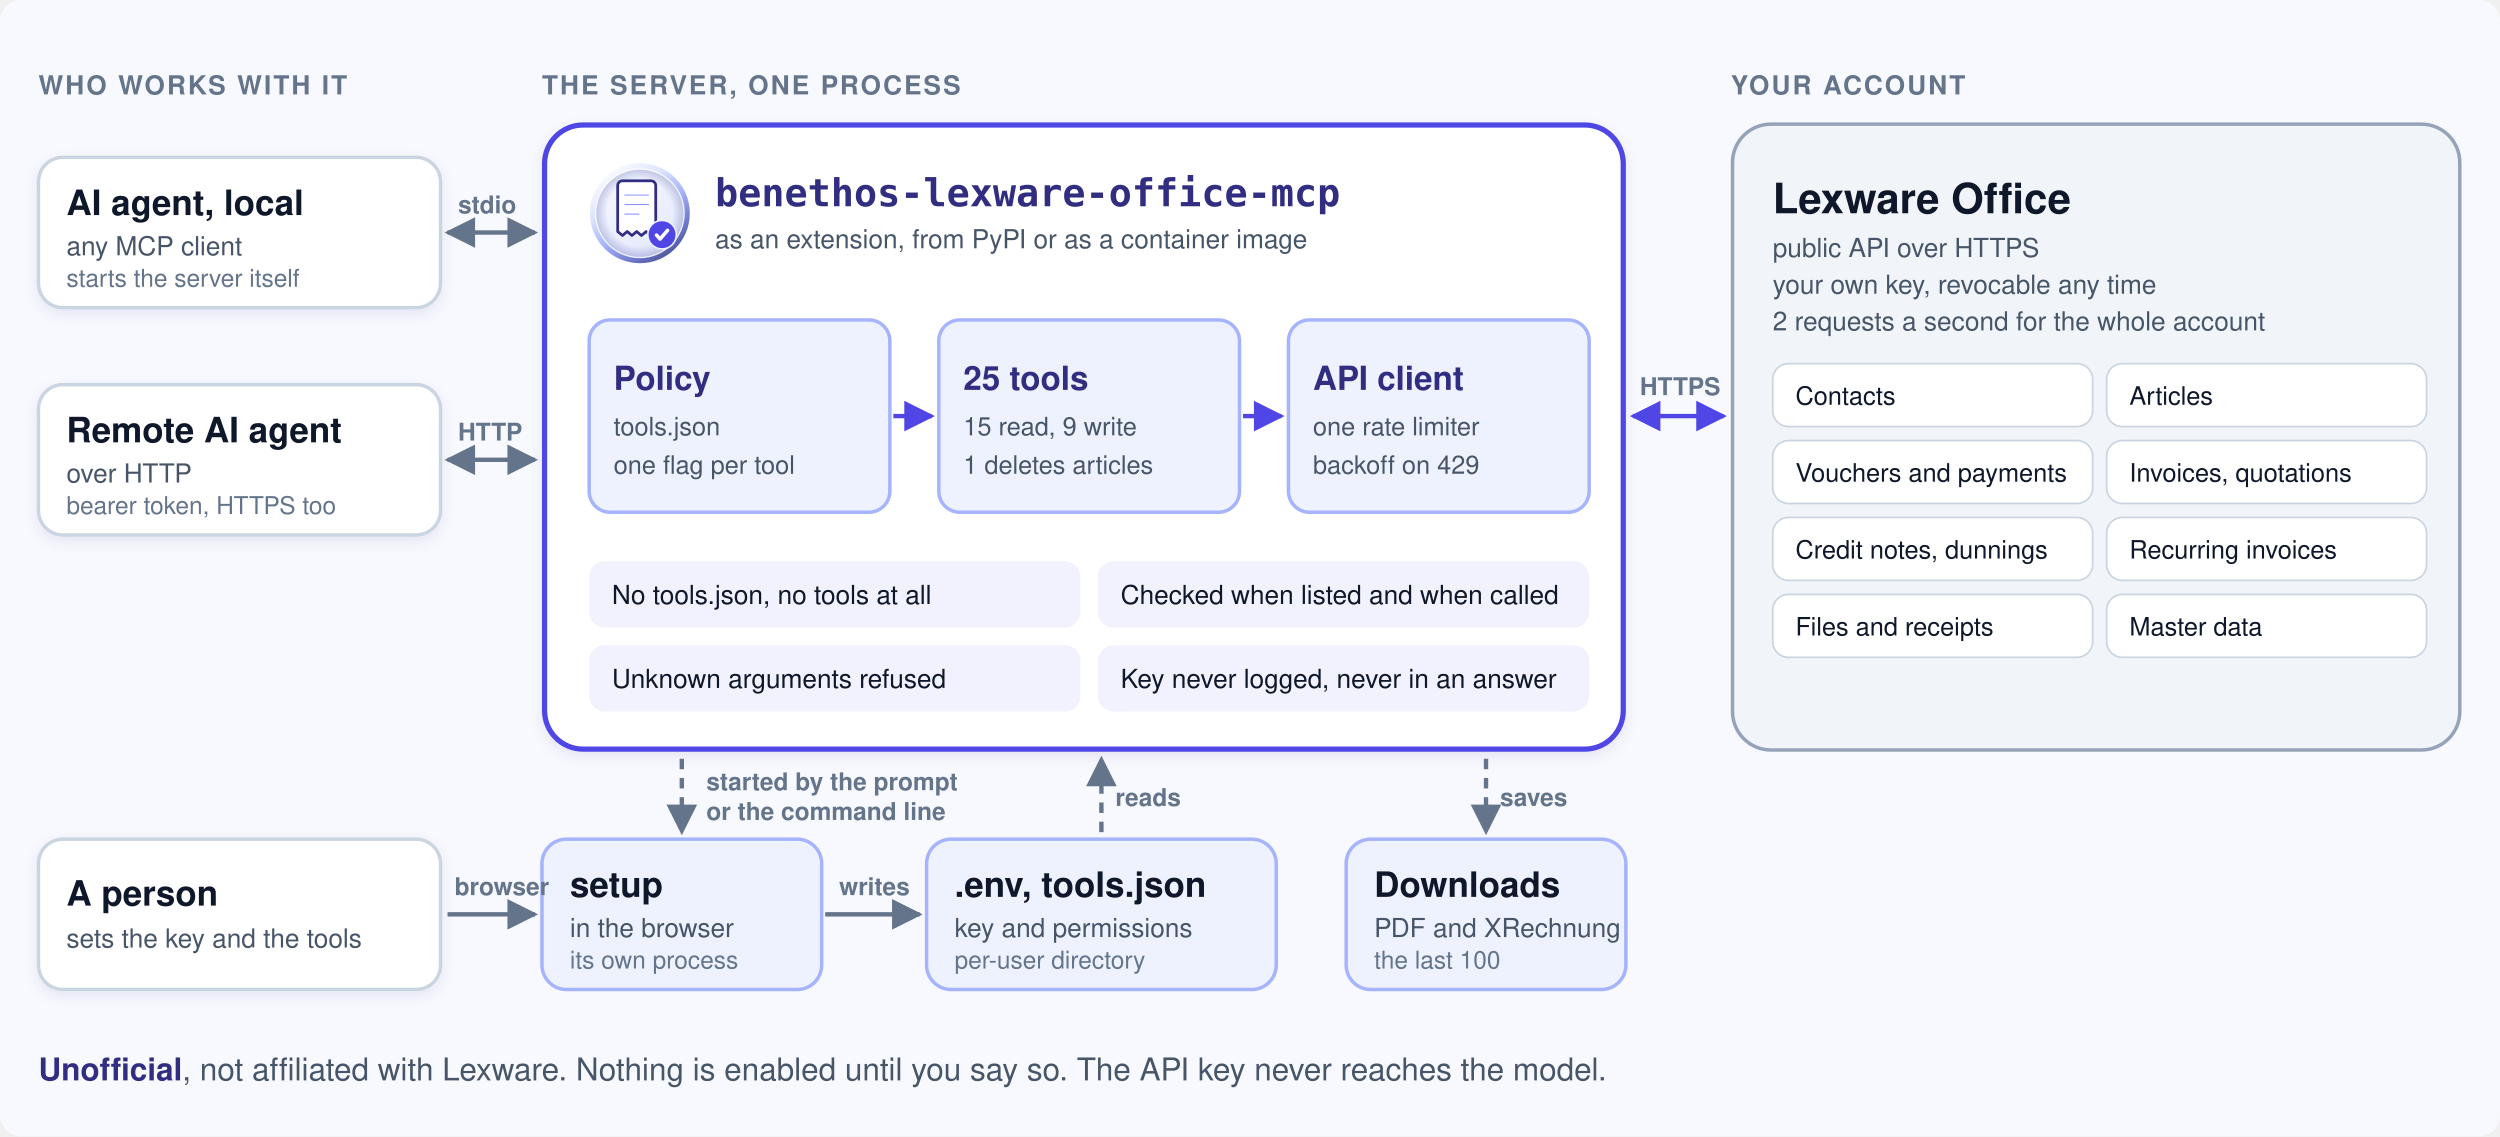
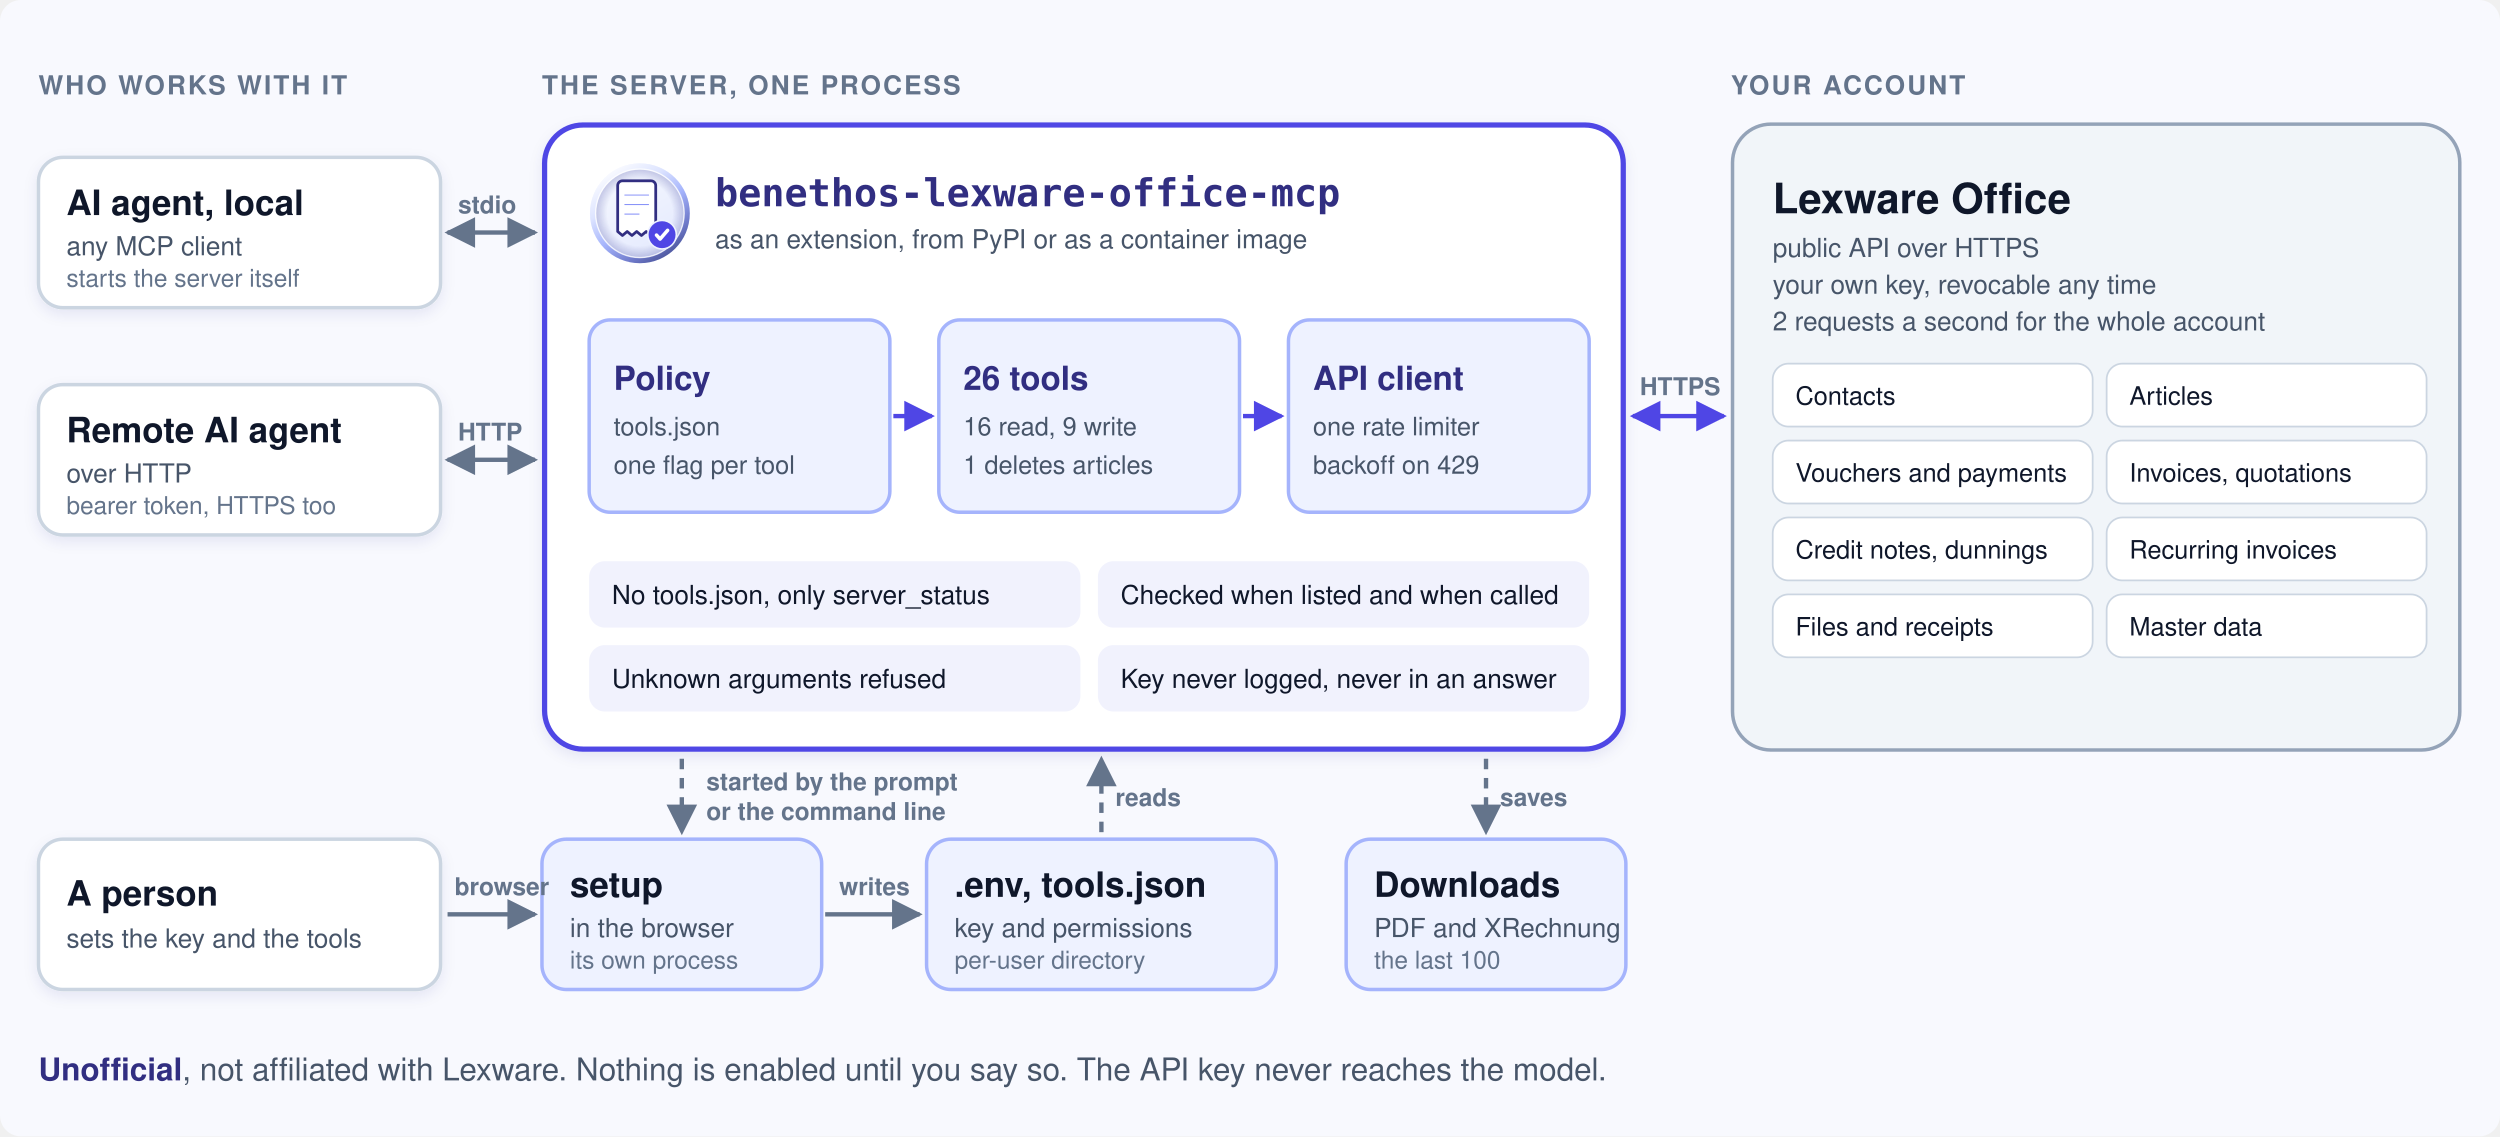
<svg xmlns="http://www.w3.org/2000/svg" width="1430" height="650" viewBox="0 0 1430 650" role="img" aria-label="How the server sits between an MCP client and the Lexware Office API">
  <defs>
    <marker id="p" viewBox="0 0 10 10" refX="9" refY="5" markerWidth="7" markerHeight="7" orient="auto-start-reverse">
      <path d="M0,0 L10,5 L0,10 z" fill="#64748B" />
    </marker>
    <marker id="b" viewBox="0 0 10 10" refX="9" refY="5" markerWidth="7" markerHeight="7" orient="auto-start-reverse">
      <path d="M0,0 L10,5 L0,10 z" fill="#4F46E5" />
    </marker>
    <filter id="shadow" x="-10%" y="-10%" width="120%" height="130%">
      <feDropShadow dx="0" dy="3" stdDeviation="4" flood-color="#312E81" flood-opacity="0.08" />
    </filter>
  </defs>
  <style>
    text { font-family: -apple-system, "Segoe UI", Helvetica, Arial, sans-serif; fill: #0F172A; }
    .head { font-size: 15px; font-weight: 600; letter-spacing: 0.08em; fill: #64748B; }
    .title { font-size: 20px; font-weight: 600; }
    .sub { font-size: 15px; fill: #475569; }
    .faint { font-size: 14px; fill: #64748B; }
    .steptitle { font-size: 19px; font-weight: 600; fill: #312E81; }
    .stepsub { font-size: 14.5px; fill: #475569; }
    .code { font-family: Consolas, "SF Mono", Menlo, monospace; font-size: 22px; font-weight: 700; fill: #312E81; }
    .chiptext { font-size: 15px; }
    .datatext { font-size: 14.5px; }
    .lextitle { font-size: 24px; font-weight: 700; }
    .label { font-size: 14px; font-weight: 600; fill: #64748B; }
    .foot { font-size: 18px; fill: #475569; }
    .foot tspan { font-weight: 700; fill: #312E81; }
    .card { fill: #FFFFFF; stroke: #CBD5E1; stroke-width: 2; filter: url(#shadow); }
    .below { fill: #EEF2FF; stroke: #A5B4FC; stroke-width: 2; }
    .server { fill: #FFFFFF; stroke: #4F46E5; stroke-width: 3; filter: url(#shadow); }
    .step { fill: #EEF2FF; stroke: #A5B4FC; stroke-width: 2; }
    .chip { fill: #F1F2FD; }
    .lex { fill: #F1F5F9; stroke: #94A3B8; stroke-width: 2; }
    .data { fill: #FFFFFF; stroke: #CBD5E1; stroke-width: 1; }
    line { stroke-width: 2.5; fill: none; }
    .plain { stroke: #64748B; }
    .blue { stroke: #4F46E5; }
    .dash { stroke-dasharray: 6 5; }
  </style>
  <rect x="0" y="0" width="1430" height="650" rx="12" fill="#F8F9FE" />
  <text class="head" x="22" y="54">WHO WORKS WITH IT</text>
  <text class="head" x="310" y="54">THE SERVER, ONE PROCESS</text>
  <text class="head" x="990" y="54">YOUR ACCOUNT</text>
  <rect class="card" x="22" y="90" width="230" height="86" rx="14" />
  <text class="title" x="38" y="123">AI agent, local</text>
  <text class="sub" x="38" y="146">any MCP client</text>
  <text class="faint" x="38" y="164">starts the server itself</text>
  <rect class="card" x="22" y="220" width="230" height="86" rx="14" />
  <text class="title" x="38" y="253">Remote AI agent</text>
  <text class="sub" x="38" y="276">over HTTP</text>
  <text class="faint" x="38" y="294">bearer token, HTTPS too</text>
  <rect class="card" x="22" y="480" width="230" height="86" rx="14" />
  <text class="title" x="38" y="518">A person</text>
  <text class="sub" x="38" y="542">sets the key and the tools</text>
  <rect class="server" x="311.5" y="71.5" width="617" height="357" rx="22" />
  <g transform="translate(337 93) scale(0.2266)">
    <defs>
      <linearGradient id="icon-rim3d" x1="0.15" y1="0" x2="0.85" y2="1">
        <stop offset="0%" stop-color="#FFFFFF" />
        <stop offset="30%" stop-color="#DDE4FF" />
        <stop offset="55%" stop-color="#A5B4FC" />
        <stop offset="80%" stop-color="#6E79C9" />
        <stop offset="100%" stop-color="#434C8F" />
      </linearGradient>
      <linearGradient id="icon-face" x1="0.2" y1="0" x2="0.8" y2="1">
        <stop offset="0%" stop-color="#F7F9FF" />
        <stop offset="100%" stop-color="#E2E8FD" />
      </linearGradient>
      <radialGradient id="icon-dish" cx="0.5" cy="0.5" r="0.5">
        <stop offset="75%" stop-color="#4C51A8" stop-opacity="0" />
        <stop offset="100%" stop-color="#4C51A8" stop-opacity="0.28" />
      </radialGradient>
    </defs>
    <circle cx="128" cy="128" r="126" fill="url(#icon-face)" />
    <circle cx="128" cy="128" r="119" fill="none" stroke="url(#icon-rim3d)" stroke-width="14" />
    <circle cx="128" cy="128" r="112" fill="none" stroke="#FFFFFF" stroke-opacity="0.75" stroke-width="3" />
    <circle cx="128" cy="128" r="110" fill="url(#icon-dish)" />
    <path d="M 84 46 H 156 A 12 12 0 0 1 168 58 V 174 l -12 10 l -12 -10 l -12 10 l -12 -10 l -12 10 l -12 -10 l -12 10 l -12 -10 V 58 A 12 12 0 0 1 84 46 Z" fill="#FFFFFF" stroke="#312E81" stroke-width="7" stroke-linejoin="round" />
    <g stroke="#818CF8" stroke-width="9" stroke-linecap="round">
      <line x1="90" y1="82" x2="150" y2="82" />
      <line x1="90" y1="106" x2="150" y2="106" />
      <line x1="90" y1="130" x2="126" y2="130" />
    </g>
    <circle cx="184" cy="182" r="38" fill="#EEF2FF" />
    <circle cx="184" cy="182" r="34" fill="#4F46E5" />
    <path d="M 170 183 l 9 10 l 19 -22" fill="none" stroke="#FFFFFF" stroke-width="9" stroke-linecap="round" stroke-linejoin="round" />
  </g>
  <text class="code" x="409" y="118">benethos-lexware-office-mcp</text>
  <text class="sub" x="409" y="142">as an extension, from PyPI or as a container image</text>
  <rect class="step" x="337" y="183" width="172" height="110" rx="12" />
  <text class="steptitle" x="351" y="223">Policy</text>
  <text class="stepsub" x="351" y="249">tools.json</text>
  <text class="stepsub" x="351" y="271">one flag per tool</text>
  <rect class="step" x="537" y="183" width="172" height="110" rx="12" />
-   <text class="steptitle" x="551" y="223">25 tools</text>
-   <text class="stepsub" x="551" y="249">15 read, 9 write</text>
+   <text class="steptitle" x="551" y="223">26 tools</text>
+   <text class="stepsub" x="551" y="249">16 read, 9 write</text>
  <text class="stepsub" x="551" y="271">1 deletes articles</text>
  <rect class="step" x="737" y="183" width="172" height="110" rx="12" />
  <text class="steptitle" x="751" y="223">API client</text>
  <text class="stepsub" x="751" y="249">one rate limiter</text>
  <text class="stepsub" x="751" y="271">backoff on 429</text>
  <rect class="chip" x="337" y="321" width="281" height="38" rx="9" />
-   <text class="chiptext" x="350" y="345.5">No tools.json, no tools at all</text>
+   <text class="chiptext" x="350" y="345.5">No tools.json, only server_status</text>
  <rect class="chip" x="628" y="321" width="281" height="38" rx="9" />
  <text class="chiptext" x="641" y="345.5">Checked when listed and when called</text>
  <rect class="chip" x="337" y="369" width="281" height="38" rx="9" />
  <text class="chiptext" x="350" y="393.5">Unknown arguments refused</text>
  <rect class="chip" x="628" y="369" width="281" height="38" rx="9" />
  <text class="chiptext" x="641" y="393.5">Key never logged, never in an answer</text>
  <rect class="lex" x="991" y="71" width="416" height="358" rx="22" />
  <text class="lextitle" x="1014" y="122">Lexware Office</text>
  <text class="sub" x="1014" y="147">public API over HTTPS</text>
  <text class="sub" x="1014" y="168">your own key, revocable any time</text>
  <text class="sub" x="1014" y="189">2 requests a second for the whole account</text>
  <rect class="data" x="1014" y="208" width="183" height="36" rx="9" />
  <text class="datatext" x="1027" y="231.5">Contacts</text>
  <rect class="data" x="1205" y="208" width="183" height="36" rx="9" />
  <text class="datatext" x="1218" y="231.5">Articles</text>
  <rect class="data" x="1014" y="252" width="183" height="36" rx="9" />
  <text class="datatext" x="1027" y="275.5">Vouchers and payments</text>
  <rect class="data" x="1205" y="252" width="183" height="36" rx="9" />
  <text class="datatext" x="1218" y="275.5">Invoices, quotations</text>
  <rect class="data" x="1014" y="296" width="183" height="36" rx="9" />
  <text class="datatext" x="1027" y="319.5">Credit notes, dunnings</text>
  <rect class="data" x="1205" y="296" width="183" height="36" rx="9" />
  <text class="datatext" x="1218" y="319.5">Recurring invoices</text>
  <rect class="data" x="1014" y="340" width="183" height="36" rx="9" />
  <text class="datatext" x="1027" y="363.5">Files and receipts</text>
  <rect class="data" x="1205" y="340" width="183" height="36" rx="9" />
  <text class="datatext" x="1218" y="363.5">Master data</text>
  <rect class="below" x="310" y="480" width="160" height="86" rx="14" />
  <text class="title" x="326" y="513">setup</text>
  <text class="sub" x="326" y="536">in the browser</text>
  <text class="faint" x="326" y="554">its own process</text>
  <rect class="below" x="530" y="480" width="200" height="86" rx="14" />
  <text class="title" x="546" y="513">.env, tools.json</text>
  <text class="sub" x="546" y="536">key and permissions</text>
  <text class="faint" x="546" y="554">per-user directory</text>
  <rect class="below" x="770" y="480" width="160" height="86" rx="14" />
  <text class="title" x="786" y="513">Downloads</text>
  <text class="sub" x="786" y="536">PDF and XRechnung</text>
  <text class="faint" x="786" y="554">the last 100</text>
  <line class="plain" x1="256" y1="133" x2="306" y2="133" marker-start="url(#p)" marker-end="url(#p)" />
  <line class="plain" x1="256" y1="263" x2="306" y2="263" marker-start="url(#p)" marker-end="url(#p)" />
  <line class="blue" x1="511" y1="238" x2="533" y2="238" marker-end="url(#b)" />
  <line class="blue" x1="711" y1="238" x2="733" y2="238" marker-end="url(#b)" />
  <line class="blue" x1="934" y1="238" x2="986" y2="238" marker-start="url(#b)" marker-end="url(#b)" />
  <line class="plain" x1="256" y1="523" x2="306" y2="523" marker-end="url(#p)" />
  <line class="plain" x1="472" y1="523" x2="526" y2="523" marker-end="url(#p)" />
  <line class="plain dash" x1="390" y1="434" x2="390" y2="476" marker-end="url(#p)" />
  <line class="plain dash" x1="630" y1="476" x2="630" y2="434" marker-end="url(#p)" />
  <line class="plain dash" x1="850" y1="434" x2="850" y2="476" marker-end="url(#p)" />
  <text class="label" x="262" y="122">stdio</text>
  <text class="label" x="262" y="252">HTTP</text>
  <text class="label" x="938" y="226">HTTPS</text>
  <text class="label" x="260" y="512">browser</text>
  <text class="label" x="480" y="512">writes</text>
  <text class="label" x="404" y="452">started by the prompt</text>
  <text class="label" x="404" y="469">or the command line</text>
  <text class="label" x="638" y="461">reads</text>
  <text class="label" x="858" y="461">saves</text>
  <text class="foot" x="22" y="618">
    <tspan>Unofficial</tspan>, not affiliated with Lexware. Nothing is enabled until you say so. The API key never reaches the model.</text>
</svg>
